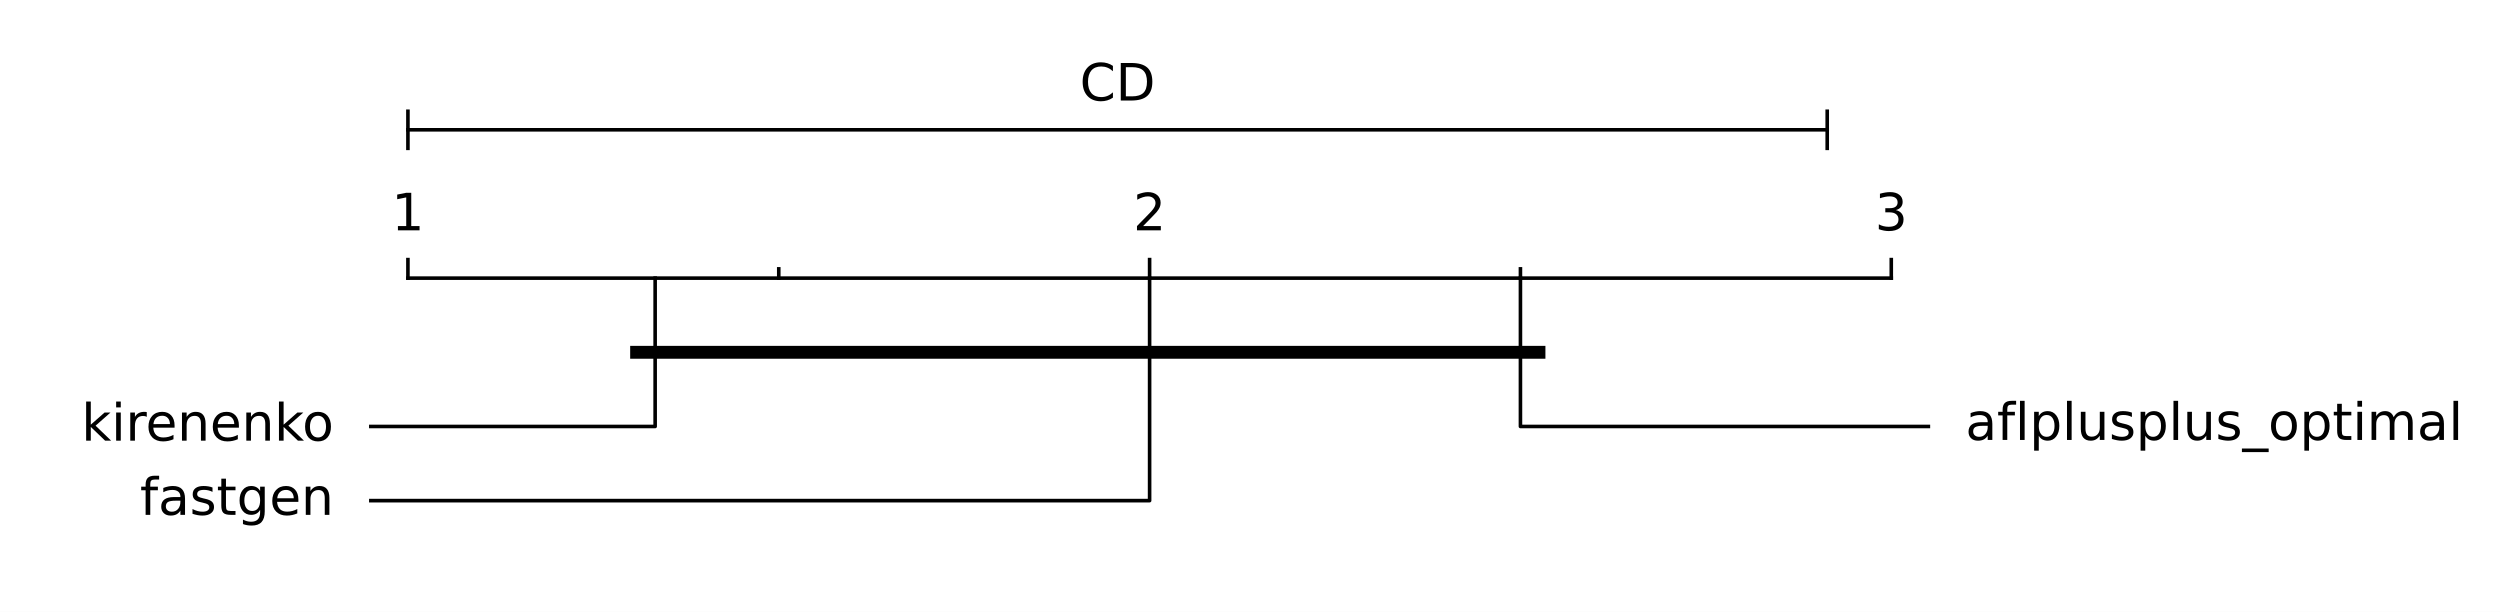
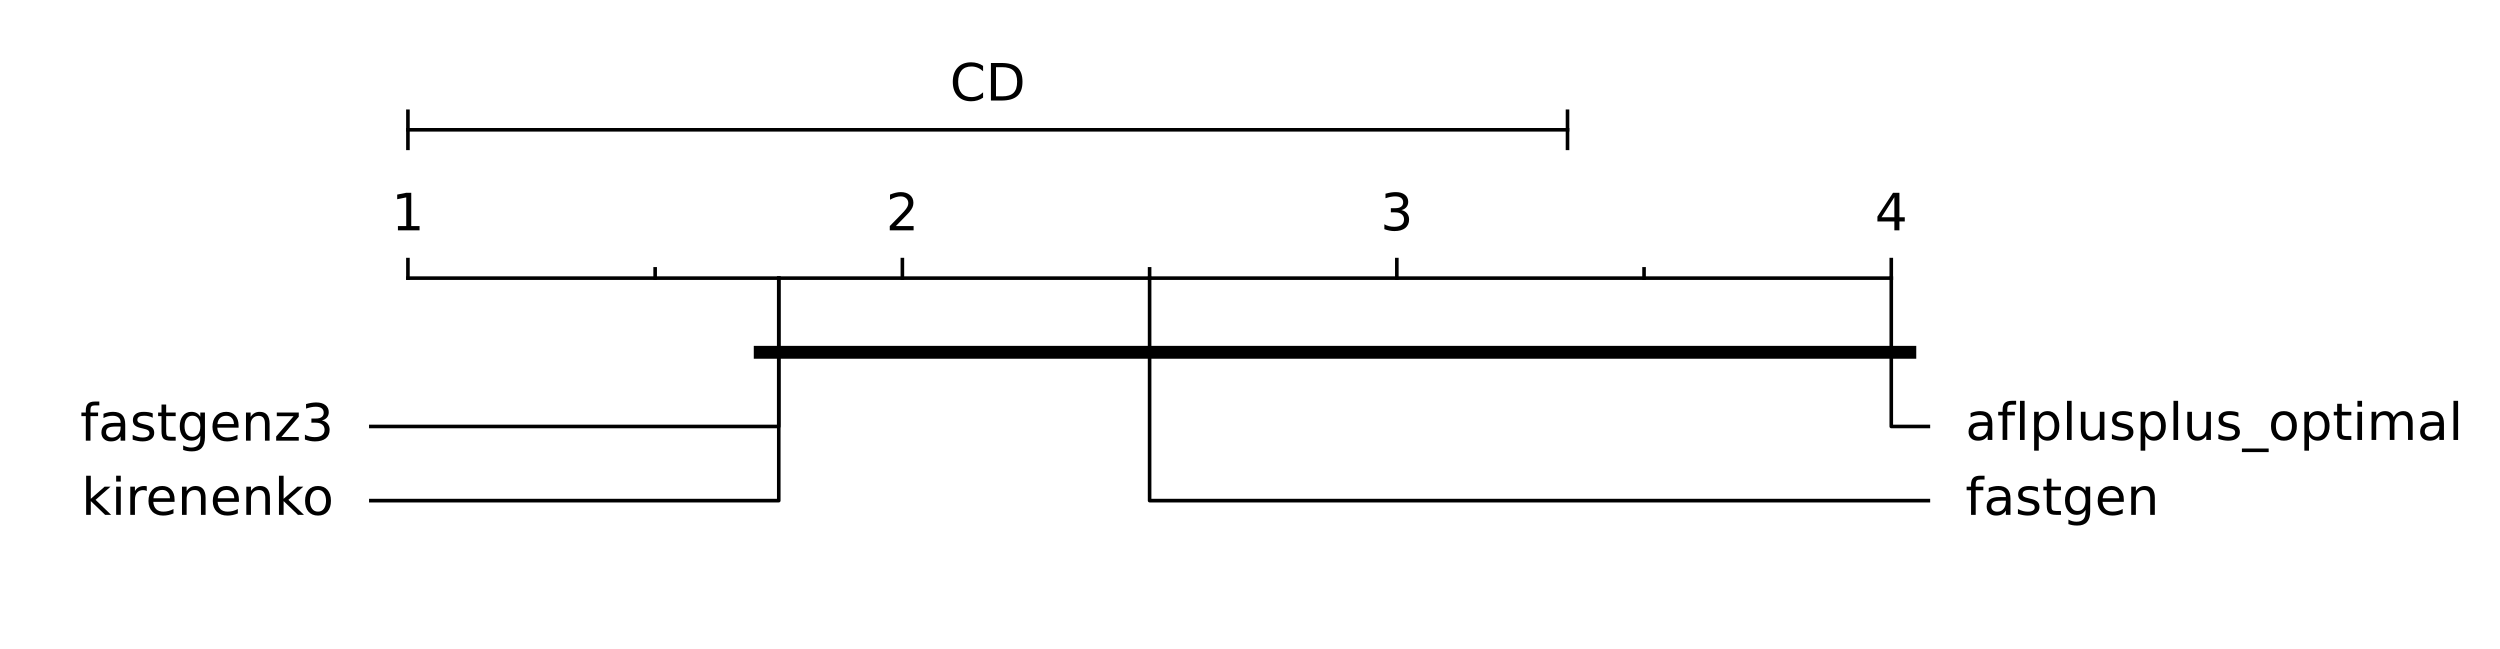
- <svg xmlns="http://www.w3.org/2000/svg" xmlns:xlink="http://www.w3.org/1999/xlink" height="118.8pt" version="1.1" viewBox="0 0 485.386 118.8" width="485.386pt">
+ <svg xmlns="http://www.w3.org/2000/svg" xmlns:xlink="http://www.w3.org/1999/xlink" height="126pt" version="1.1" viewBox="0 0 485.386 126" width="485.386pt">
  <defs>
    <style type="text/css">*{stroke-linecap:butt;stroke-linejoin:round;}</style>
  </defs>
  <g id="figure_1">
    <g id="patch_1">
-       <path d="M 0 118.8  L 485.386 118.8  L 485.386 0  L 0 0  z " style="fill:#ffffff;" />
+       <path d="M 0 126  L 485.386 126  L 485.386 0  L 0 0  z " style="fill:#ffffff;" />
    </g>
    <g id="axes_1">
      <g id="line2d_1">
-         <path clip-path="url(#p2648f467fa)" d="M 7.2 7.2  L 439.2 111.6  " style="fill:none;stroke:#ffffff;stroke-linecap:square;stroke-width:1.5;" />
+         <path clip-path="url(#p3fe819bc1b)" d="M 7.2 7.2  L 439.2 118.8  " style="fill:none;stroke:#ffffff;stroke-linecap:square;stroke-width:1.5;" />
      </g>
      <g id="line2d_2">
-         <path clip-path="url(#p2648f467fa)" d="M 79.2 54  L 367.2 54  " style="fill:none;stroke:#000000;stroke-linecap:square;stroke-width:0.7;" />
+         <path clip-path="url(#p3fe819bc1b)" d="M 79.2 54  L 367.2 54  " style="fill:none;stroke:#000000;stroke-linecap:square;stroke-width:0.7;" />
      </g>
      <g id="line2d_3">
-         <path clip-path="url(#p2648f467fa)" d="M 79.2 50.4  L 79.2 54  " style="fill:none;stroke:#000000;stroke-linecap:square;stroke-width:0.7;" />
+         <path clip-path="url(#p3fe819bc1b)" d="M 79.2 50.4  L 79.2 54  " style="fill:none;stroke:#000000;stroke-linecap:square;stroke-width:0.7;" />
      </g>
      <g id="line2d_4">
-         <path clip-path="url(#p2648f467fa)" d="M 151.2 52.2  L 151.2 54  " style="fill:none;stroke:#000000;stroke-linecap:square;stroke-width:0.7;" />
+         <path clip-path="url(#p3fe819bc1b)" d="M 127.2 52.2  L 127.2 54  " style="fill:none;stroke:#000000;stroke-linecap:square;stroke-width:0.7;" />
      </g>
      <g id="line2d_5">
-         <path clip-path="url(#p2648f467fa)" d="M 223.2 50.4  L 223.2 54  " style="fill:none;stroke:#000000;stroke-linecap:square;stroke-width:0.7;" />
+         <path clip-path="url(#p3fe819bc1b)" d="M 175.2 50.4  L 175.2 54  " style="fill:none;stroke:#000000;stroke-linecap:square;stroke-width:0.7;" />
      </g>
      <g id="line2d_6">
-         <path clip-path="url(#p2648f467fa)" d="M 295.2 52.2  L 295.2 54  " style="fill:none;stroke:#000000;stroke-linecap:square;stroke-width:0.7;" />
+         <path clip-path="url(#p3fe819bc1b)" d="M 223.2 52.2  L 223.2 54  " style="fill:none;stroke:#000000;stroke-linecap:square;stroke-width:0.7;" />
      </g>
      <g id="line2d_7">
-         <path clip-path="url(#p2648f467fa)" d="M 367.2 50.4  L 367.2 54  " style="fill:none;stroke:#000000;stroke-linecap:square;stroke-width:0.7;" />
+         <path clip-path="url(#p3fe819bc1b)" d="M 271.2 50.4  L 271.2 54  " style="fill:none;stroke:#000000;stroke-linecap:square;stroke-width:0.7;" />
      </g>
      <g id="line2d_8">
-         <path clip-path="url(#p2648f467fa)" d="M 127.2 54  L 127.2 82.8  L 72 82.8  " style="fill:none;stroke:#000000;stroke-linecap:square;stroke-width:0.7;" />
+         <path clip-path="url(#p3fe819bc1b)" d="M 319.2 52.2  L 319.2 54  " style="fill:none;stroke:#000000;stroke-linecap:square;stroke-width:0.7;" />
      </g>
      <g id="line2d_9">
-         <path clip-path="url(#p2648f467fa)" d="M 223.2 54  L 223.2 97.2  L 72 97.2  " style="fill:none;stroke:#000000;stroke-linecap:square;stroke-width:0.7;" />
+         <path clip-path="url(#p3fe819bc1b)" d="M 367.2 50.4  L 367.2 54  " style="fill:none;stroke:#000000;stroke-linecap:square;stroke-width:0.7;" />
      </g>
      <g id="line2d_10">
-         <path clip-path="url(#p2648f467fa)" d="M 295.2 54  L 295.2 82.8  L 374.4 82.8  " style="fill:none;stroke:#000000;stroke-linecap:square;stroke-width:0.7;" />
+         <path clip-path="url(#p3fe819bc1b)" d="M 151.2 54  L 151.2 82.8  L 72 82.8  " style="fill:none;stroke:#000000;stroke-linecap:square;stroke-width:0.7;" />
      </g>
      <g id="line2d_11">
-         <path clip-path="url(#p2648f467fa)" d="M 79.2 25.2  L 354.762 25.2  " style="fill:none;stroke:#000000;stroke-linecap:square;stroke-width:0.7;" />
+         <path clip-path="url(#p3fe819bc1b)" d="M 151.2 54  L 151.2 97.2  L 72 97.2  " style="fill:none;stroke:#000000;stroke-linecap:square;stroke-width:0.7;" />
      </g>
      <g id="line2d_12">
-         <path clip-path="url(#p2648f467fa)" d="M 79.2 28.8  L 79.2 21.6  " style="fill:none;stroke:#000000;stroke-linecap:square;stroke-width:0.7;" />
+         <path clip-path="url(#p3fe819bc1b)" d="M 223.2 54  L 223.2 97.2  L 374.4 97.2  " style="fill:none;stroke:#000000;stroke-linecap:square;stroke-width:0.7;" />
      </g>
      <g id="line2d_13">
-         <path clip-path="url(#p2648f467fa)" d="M 354.762 28.8  L 354.762 21.6  " style="fill:none;stroke:#000000;stroke-linecap:square;stroke-width:0.7;" />
+         <path clip-path="url(#p3fe819bc1b)" d="M 367.2 54  L 367.2 82.8  L 374.4 82.8  " style="fill:none;stroke:#000000;stroke-linecap:square;stroke-width:0.7;" />
      </g>
      <g id="line2d_14">
-         <path clip-path="url(#p2648f467fa)" d="M 123.6 68.4  L 298.8 68.4  " style="fill:none;stroke:#000000;stroke-linecap:square;stroke-width:2.5;" />
+         <path clip-path="url(#p3fe819bc1b)" d="M 79.2 25.2  L 304.339 25.2  " style="fill:none;stroke:#000000;stroke-linecap:square;stroke-width:0.7;" />
+       </g>
+       <g id="line2d_15">
+         <path clip-path="url(#p3fe819bc1b)" d="M 79.2 28.8  L 79.2 21.6  " style="fill:none;stroke:#000000;stroke-linecap:square;stroke-width:0.7;" />
+       </g>
+       <g id="line2d_16">
+         <path clip-path="url(#p3fe819bc1b)" d="M 304.339 28.8  L 304.339 21.6  " style="fill:none;stroke:#000000;stroke-linecap:square;stroke-width:0.7;" />
+       </g>
+       <g id="line2d_17">
+         <path clip-path="url(#p3fe819bc1b)" d="M 147.6 68.4  L 370.8 68.4  " style="fill:none;stroke:#000000;stroke-linecap:square;stroke-width:2.5;" />
      </g>
      <g id="text_1">
        <g transform="translate(76.01875 44.72031)scale(0.1 -0.1)">
          <defs>
            <path d="M 12.406 8.297  L 28.516 8.297  L 28.516 63.922  L 10.984 60.406  L 10.984 69.391  L 28.422 72.906  L 38.281 72.906  L 38.281 8.297  L 54.391 8.297  L 54.391 0  L 12.406 0  z " id="DejaVuSans-49" />
          </defs>
          <use xlink:href="#DejaVuSans-49" />
        </g>
      </g>
      <g id="text_2">
-         <g transform="translate(220.0188 44.72031)scale(0.1 -0.1)">
+         <g transform="translate(172.0188 44.72031)scale(0.1 -0.1)">
          <defs>
            <path d="M 19.188 8.297  L 53.609 8.297  L 53.609 0  L 7.328 0  L 7.328 8.297  Q 12.938 14.109 22.625 23.891  Q 32.328 33.688 34.812 36.531  Q 39.547 41.844 41.422 45.531  Q 43.312 49.219 43.312 52.781  Q 43.312 58.594 39.234 62.25  Q 35.156 65.922 28.609 65.922  Q 23.969 65.922 18.812 64.312  Q 13.672 62.703 7.812 59.422  L 7.812 69.391  Q 13.766 71.781 18.938 73  Q 24.125 74.219 28.422 74.219  Q 39.75 74.219 46.484 68.547  Q 53.219 62.891 53.219 53.422  Q 53.219 48.922 51.531 44.891  Q 49.859 40.875 45.406 35.406  Q 44.188 33.984 37.641 27.219  Q 31.109 20.453 19.188 8.297  z " id="DejaVuSans-50" />
          </defs>
          <use xlink:href="#DejaVuSans-50" />
        </g>
      </g>
      <g id="text_3">
-         <g transform="translate(364.0188 44.72031)scale(0.1 -0.1)">
+         <g transform="translate(268.0188 44.72031)scale(0.1 -0.1)">
          <defs>
            <path d="M 40.578 39.312  Q 47.656 37.797 51.625 33  Q 55.609 28.219 55.609 21.188  Q 55.609 10.406 48.188 4.484  Q 40.766 -1.422 27.094 -1.422  Q 22.516 -1.422 17.656 -0.516  Q 12.797 0.391 7.625 2.203  L 7.625 11.719  Q 11.719 9.328 16.594 8.109  Q 21.484 6.891 26.812 6.891  Q 36.078 6.891 40.938 10.547  Q 45.797 14.203 45.797 21.188  Q 45.797 27.641 41.281 31.266  Q 36.766 34.906 28.719 34.906  L 20.219 34.906  L 20.219 43.016  L 29.109 43.016  Q 36.375 43.016 40.234 45.922  Q 44.094 48.828 44.094 54.297  Q 44.094 59.906 40.109 62.906  Q 36.141 65.922 28.719 65.922  Q 24.656 65.922 20.016 65.031  Q 15.375 64.156 9.812 62.312  L 9.812 71.094  Q 15.438 72.656 20.344 73.438  Q 25.25 74.219 29.594 74.219  Q 40.828 74.219 47.359 69.109  Q 53.906 64.016 53.906 55.328  Q 53.906 49.266 50.438 45.094  Q 46.969 40.922 40.578 39.312  z " id="DejaVuSans-51" />
          </defs>
          <use xlink:href="#DejaVuSans-51" />
        </g>
      </g>
      <g id="text_4">
-         <g transform="translate(15.81719 85.55938)scale(0.1 -0.1)">
+         <g transform="translate(364.0188 44.72031)scale(0.1 -0.1)">
+           <defs>
+             <path d="M 37.797 64.312  L 12.891 25.391  L 37.797 25.391  z M 35.203 72.906  L 47.609 72.906  L 47.609 25.391  L 58.016 25.391  L 58.016 17.188  L 47.609 17.188  L 47.609 0  L 37.797 0  L 37.797 17.188  L 4.891 17.188  L 4.891 26.703  z " id="DejaVuSans-52" />
+           </defs>
+           <use xlink:href="#DejaVuSans-52" />
+         </g>
+       </g>
+       <g id="text_5">
+         <g transform="translate(15.57188 85.55938)scale(0.1 -0.1)">
+           <defs>
+             <path d="M 37.109 75.984  L 37.109 68.5  L 28.516 68.5  Q 23.688 68.5 21.797 66.547  Q 19.922 64.594 19.922 59.516  L 19.922 54.688  L 34.719 54.688  L 34.719 47.703  L 19.922 47.703  L 19.922 0  L 10.891 0  L 10.891 47.703  L 2.297 47.703  L 2.297 54.688  L 10.891 54.688  L 10.891 58.5  Q 10.891 67.625 15.141 71.797  Q 19.391 75.984 28.609 75.984  z " id="DejaVuSans-102" />
+             <path d="M 34.281 27.484  Q 23.391 27.484 19.188 25  Q 14.984 22.516 14.984 16.5  Q 14.984 11.719 18.141 8.906  Q 21.297 6.109 26.703 6.109  Q 34.188 6.109 38.703 11.406  Q 43.219 16.703 43.219 25.484  L 43.219 27.484  z M 52.203 31.203  L 52.203 0  L 43.219 0  L 43.219 8.297  Q 40.141 3.328 35.547 0.953  Q 30.953 -1.422 24.312 -1.422  Q 15.922 -1.422 10.953 3.297  Q 6 8.016 6 15.922  Q 6 25.141 12.172 29.828  Q 18.359 34.516 30.609 34.516  L 43.219 34.516  L 43.219 35.406  Q 43.219 41.609 39.141 45  Q 35.062 48.391 27.688 48.391  Q 23 48.391 18.547 47.266  Q 14.109 46.141 10.016 43.891  L 10.016 52.203  Q 14.938 54.109 19.578 55.047  Q 24.219 56 28.609 56  Q 40.484 56 46.344 49.844  Q 52.203 43.703 52.203 31.203  z " id="DejaVuSans-97" />
+             <path d="M 44.281 53.078  L 44.281 44.578  Q 40.484 46.531 36.375 47.5  Q 32.281 48.484 27.875 48.484  Q 21.188 48.484 17.844 46.438  Q 14.5 44.391 14.5 40.281  Q 14.5 37.156 16.891 35.375  Q 19.281 33.594 26.516 31.984  L 29.594 31.297  Q 39.156 29.25 43.188 25.516  Q 47.219 21.781 47.219 15.094  Q 47.219 7.469 41.188 3.016  Q 35.156 -1.422 24.609 -1.422  Q 20.219 -1.422 15.453 -0.562  Q 10.688 0.297 5.422 2  L 5.422 11.281  Q 10.406 8.688 15.234 7.391  Q 20.062 6.109 24.812 6.109  Q 31.156 6.109 34.562 8.281  Q 37.984 10.453 37.984 14.406  Q 37.984 18.062 35.516 20.016  Q 33.062 21.969 24.703 23.781  L 21.578 24.516  Q 13.234 26.266 9.516 29.906  Q 5.812 33.547 5.812 39.891  Q 5.812 47.609 11.281 51.797  Q 16.75 56 26.812 56  Q 31.781 56 36.172 55.266  Q 40.578 54.547 44.281 53.078  z " id="DejaVuSans-115" />
+             <path d="M 18.312 70.219  L 18.312 54.688  L 36.812 54.688  L 36.812 47.703  L 18.312 47.703  L 18.312 18.016  Q 18.312 11.328 20.141 9.422  Q 21.969 7.516 27.594 7.516  L 36.812 7.516  L 36.812 0  L 27.594 0  Q 17.188 0 13.234 3.875  Q 9.281 7.766 9.281 18.016  L 9.281 47.703  L 2.688 47.703  L 2.688 54.688  L 9.281 54.688  L 9.281 70.219  z " id="DejaVuSans-116" />
+             <path d="M 45.406 27.984  Q 45.406 37.75 41.375 43.109  Q 37.359 48.484 30.078 48.484  Q 22.859 48.484 18.828 43.109  Q 14.797 37.75 14.797 27.984  Q 14.797 18.266 18.828 12.891  Q 22.859 7.516 30.078 7.516  Q 37.359 7.516 41.375 12.891  Q 45.406 18.266 45.406 27.984  z M 54.391 6.781  Q 54.391 -7.172 48.188 -13.984  Q 42 -20.797 29.203 -20.797  Q 24.469 -20.797 20.266 -20.094  Q 16.062 -19.391 12.109 -17.922  L 12.109 -9.188  Q 16.062 -11.328 19.922 -12.344  Q 23.781 -13.375 27.781 -13.375  Q 36.625 -13.375 41.016 -8.766  Q 45.406 -4.156 45.406 5.172  L 45.406 9.625  Q 42.625 4.781 38.281 2.391  Q 33.938 0 27.875 0  Q 17.828 0 11.672 7.656  Q 5.516 15.328 5.516 27.984  Q 5.516 40.672 11.672 48.328  Q 17.828 56 27.875 56  Q 33.938 56 38.281 53.609  Q 42.625 51.219 45.406 46.391  L 45.406 54.688  L 54.391 54.688  z " id="DejaVuSans-103" />
+             <path d="M 56.203 29.594  L 56.203 25.203  L 14.891 25.203  Q 15.484 15.922 20.484 11.062  Q 25.484 6.203 34.422 6.203  Q 39.594 6.203 44.453 7.469  Q 49.312 8.734 54.109 11.281  L 54.109 2.781  Q 49.266 0.734 44.188 -0.344  Q 39.109 -1.422 33.891 -1.422  Q 20.797 -1.422 13.156 6.188  Q 5.516 13.812 5.516 26.812  Q 5.516 40.234 12.766 48.109  Q 20.016 56 32.328 56  Q 43.359 56 49.781 48.891  Q 56.203 41.797 56.203 29.594  z M 47.219 32.234  Q 47.125 39.594 43.094 43.984  Q 39.062 48.391 32.422 48.391  Q 24.906 48.391 20.391 44.141  Q 15.875 39.891 15.188 32.172  z " id="DejaVuSans-101" />
+             <path d="M 54.891 33.016  L 54.891 0  L 45.906 0  L 45.906 32.719  Q 45.906 40.484 42.875 44.328  Q 39.844 48.188 33.797 48.188  Q 26.516 48.188 22.312 43.547  Q 18.109 38.922 18.109 30.906  L 18.109 0  L 9.078 0  L 9.078 54.688  L 18.109 54.688  L 18.109 46.188  Q 21.344 51.125 25.703 53.562  Q 30.078 56 35.797 56  Q 45.219 56 50.047 50.172  Q 54.891 44.344 54.891 33.016  z " id="DejaVuSans-110" />
+             <path d="M 5.516 54.688  L 48.188 54.688  L 48.188 46.484  L 14.406 7.172  L 48.188 7.172  L 48.188 0  L 4.297 0  L 4.297 8.203  L 38.094 47.516  L 5.516 47.516  z " id="DejaVuSans-122" />
+           </defs>
+           <use xlink:href="#DejaVuSans-102" />
+           <use x="35.205" xlink:href="#DejaVuSans-97" />
+           <use x="96.484" xlink:href="#DejaVuSans-115" />
+           <use x="148.584" xlink:href="#DejaVuSans-116" />
+           <use x="187.793" xlink:href="#DejaVuSans-103" />
+           <use x="251.27" xlink:href="#DejaVuSans-101" />
+           <use x="312.793" xlink:href="#DejaVuSans-110" />
+           <use x="376.172" xlink:href="#DejaVuSans-122" />
+           <use x="428.662" xlink:href="#DejaVuSans-51" />
+         </g>
+       </g>
+       <g id="text_6">
+         <g transform="translate(15.81719 99.95937)scale(0.1 -0.1)">
          <defs>
            <path d="M 9.078 75.984  L 18.109 75.984  L 18.109 31.109  L 44.922 54.688  L 56.391 54.688  L 27.391 29.109  L 57.625 0  L 45.906 0  L 18.109 26.703  L 18.109 0  L 9.078 0  z " id="DejaVuSans-107" />
            <path d="M 9.422 54.688  L 18.406 54.688  L 18.406 0  L 9.422 0  z M 9.422 75.984  L 18.406 75.984  L 18.406 64.594  L 9.422 64.594  z " id="DejaVuSans-105" />
            <path d="M 41.109 46.297  Q 39.594 47.172 37.812 47.578  Q 36.031 48 33.891 48  Q 26.266 48 22.188 43.047  Q 18.109 38.094 18.109 28.812  L 18.109 0  L 9.078 0  L 9.078 54.688  L 18.109 54.688  L 18.109 46.188  Q 20.953 51.172 25.484 53.578  Q 30.031 56 36.531 56  Q 37.453 56 38.578 55.875  Q 39.703 55.766 41.062 55.516  z " id="DejaVuSans-114" />
-             <path d="M 56.203 29.594  L 56.203 25.203  L 14.891 25.203  Q 15.484 15.922 20.484 11.062  Q 25.484 6.203 34.422 6.203  Q 39.594 6.203 44.453 7.469  Q 49.312 8.734 54.109 11.281  L 54.109 2.781  Q 49.266 0.734 44.188 -0.344  Q 39.109 -1.422 33.891 -1.422  Q 20.797 -1.422 13.156 6.188  Q 5.516 13.812 5.516 26.812  Q 5.516 40.234 12.766 48.109  Q 20.016 56 32.328 56  Q 43.359 56 49.781 48.891  Q 56.203 41.797 56.203 29.594  z M 47.219 32.234  Q 47.125 39.594 43.094 43.984  Q 39.062 48.391 32.422 48.391  Q 24.906 48.391 20.391 44.141  Q 15.875 39.891 15.188 32.172  z " id="DejaVuSans-101" />
-             <path d="M 54.891 33.016  L 54.891 0  L 45.906 0  L 45.906 32.719  Q 45.906 40.484 42.875 44.328  Q 39.844 48.188 33.797 48.188  Q 26.516 48.188 22.312 43.547  Q 18.109 38.922 18.109 30.906  L 18.109 0  L 9.078 0  L 9.078 54.688  L 18.109 54.688  L 18.109 46.188  Q 21.344 51.125 25.703 53.562  Q 30.078 56 35.797 56  Q 45.219 56 50.047 50.172  Q 54.891 44.344 54.891 33.016  z " id="DejaVuSans-110" />
            <path d="M 30.609 48.391  Q 23.391 48.391 19.188 42.75  Q 14.984 37.109 14.984 27.297  Q 14.984 17.484 19.156 11.844  Q 23.344 6.203 30.609 6.203  Q 37.797 6.203 41.984 11.859  Q 46.188 17.531 46.188 27.297  Q 46.188 37.016 41.984 42.703  Q 37.797 48.391 30.609 48.391  z M 30.609 56  Q 42.328 56 49.016 48.375  Q 55.719 40.766 55.719 27.297  Q 55.719 13.875 49.016 6.219  Q 42.328 -1.422 30.609 -1.422  Q 18.844 -1.422 12.172 6.219  Q 5.516 13.875 5.516 27.297  Q 5.516 40.766 12.172 48.375  Q 18.844 56 30.609 56  z " id="DejaVuSans-111" />
          </defs>
          <use xlink:href="#DejaVuSans-107" />
          <use x="57.91" xlink:href="#DejaVuSans-105" />
          <use x="85.693" xlink:href="#DejaVuSans-114" />
          <use x="124.557" xlink:href="#DejaVuSans-101" />
          <use x="186.08" xlink:href="#DejaVuSans-110" />
          <use x="249.459" xlink:href="#DejaVuSans-101" />
          <use x="310.982" xlink:href="#DejaVuSans-110" />
          <use x="374.361" xlink:href="#DejaVuSans-107" />
          <use x="428.646" xlink:href="#DejaVuSans-111" />
        </g>
      </g>
-       <g id="text_5">
-         <g transform="translate(27.18281 99.95937)scale(0.1 -0.1)">
-           <defs>
-             <path d="M 37.109 75.984  L 37.109 68.5  L 28.516 68.5  Q 23.688 68.5 21.797 66.547  Q 19.922 64.594 19.922 59.516  L 19.922 54.688  L 34.719 54.688  L 34.719 47.703  L 19.922 47.703  L 19.922 0  L 10.891 0  L 10.891 47.703  L 2.297 47.703  L 2.297 54.688  L 10.891 54.688  L 10.891 58.5  Q 10.891 67.625 15.141 71.797  Q 19.391 75.984 28.609 75.984  z " id="DejaVuSans-102" />
-             <path d="M 34.281 27.484  Q 23.391 27.484 19.188 25  Q 14.984 22.516 14.984 16.5  Q 14.984 11.719 18.141 8.906  Q 21.297 6.109 26.703 6.109  Q 34.188 6.109 38.703 11.406  Q 43.219 16.703 43.219 25.484  L 43.219 27.484  z M 52.203 31.203  L 52.203 0  L 43.219 0  L 43.219 8.297  Q 40.141 3.328 35.547 0.953  Q 30.953 -1.422 24.312 -1.422  Q 15.922 -1.422 10.953 3.297  Q 6 8.016 6 15.922  Q 6 25.141 12.172 29.828  Q 18.359 34.516 30.609 34.516  L 43.219 34.516  L 43.219 35.406  Q 43.219 41.609 39.141 45  Q 35.062 48.391 27.688 48.391  Q 23 48.391 18.547 47.266  Q 14.109 46.141 10.016 43.891  L 10.016 52.203  Q 14.938 54.109 19.578 55.047  Q 24.219 56 28.609 56  Q 40.484 56 46.344 49.844  Q 52.203 43.703 52.203 31.203  z " id="DejaVuSans-97" />
-             <path d="M 44.281 53.078  L 44.281 44.578  Q 40.484 46.531 36.375 47.5  Q 32.281 48.484 27.875 48.484  Q 21.188 48.484 17.844 46.438  Q 14.5 44.391 14.5 40.281  Q 14.5 37.156 16.891 35.375  Q 19.281 33.594 26.516 31.984  L 29.594 31.297  Q 39.156 29.25 43.188 25.516  Q 47.219 21.781 47.219 15.094  Q 47.219 7.469 41.188 3.016  Q 35.156 -1.422 24.609 -1.422  Q 20.219 -1.422 15.453 -0.562  Q 10.688 0.297 5.422 2  L 5.422 11.281  Q 10.406 8.688 15.234 7.391  Q 20.062 6.109 24.812 6.109  Q 31.156 6.109 34.562 8.281  Q 37.984 10.453 37.984 14.406  Q 37.984 18.062 35.516 20.016  Q 33.062 21.969 24.703 23.781  L 21.578 24.516  Q 13.234 26.266 9.516 29.906  Q 5.812 33.547 5.812 39.891  Q 5.812 47.609 11.281 51.797  Q 16.75 56 26.812 56  Q 31.781 56 36.172 55.266  Q 40.578 54.547 44.281 53.078  z " id="DejaVuSans-115" />
-             <path d="M 18.312 70.219  L 18.312 54.688  L 36.812 54.688  L 36.812 47.703  L 18.312 47.703  L 18.312 18.016  Q 18.312 11.328 20.141 9.422  Q 21.969 7.516 27.594 7.516  L 36.812 7.516  L 36.812 0  L 27.594 0  Q 17.188 0 13.234 3.875  Q 9.281 7.766 9.281 18.016  L 9.281 47.703  L 2.688 47.703  L 2.688 54.688  L 9.281 54.688  L 9.281 70.219  z " id="DejaVuSans-116" />
-             <path d="M 45.406 27.984  Q 45.406 37.75 41.375 43.109  Q 37.359 48.484 30.078 48.484  Q 22.859 48.484 18.828 43.109  Q 14.797 37.75 14.797 27.984  Q 14.797 18.266 18.828 12.891  Q 22.859 7.516 30.078 7.516  Q 37.359 7.516 41.375 12.891  Q 45.406 18.266 45.406 27.984  z M 54.391 6.781  Q 54.391 -7.172 48.188 -13.984  Q 42 -20.797 29.203 -20.797  Q 24.469 -20.797 20.266 -20.094  Q 16.062 -19.391 12.109 -17.922  L 12.109 -9.188  Q 16.062 -11.328 19.922 -12.344  Q 23.781 -13.375 27.781 -13.375  Q 36.625 -13.375 41.016 -8.766  Q 45.406 -4.156 45.406 5.172  L 45.406 9.625  Q 42.625 4.781 38.281 2.391  Q 33.938 0 27.875 0  Q 17.828 0 11.672 7.656  Q 5.516 15.328 5.516 27.984  Q 5.516 40.672 11.672 48.328  Q 17.828 56 27.875 56  Q 33.938 56 38.281 53.609  Q 42.625 51.219 45.406 46.391  L 45.406 54.688  L 54.391 54.688  z " id="DejaVuSans-103" />
-           </defs>
+       <g id="text_7">
+         <g transform="translate(381.6 99.95937)scale(0.1 -0.1)">
          <use xlink:href="#DejaVuSans-102" />
          <use x="35.205" xlink:href="#DejaVuSans-97" />
          <use x="96.484" xlink:href="#DejaVuSans-115" />
          <use x="148.584" xlink:href="#DejaVuSans-116" />
          <use x="187.793" xlink:href="#DejaVuSans-103" />
          <use x="251.27" xlink:href="#DejaVuSans-101" />
          <use x="312.793" xlink:href="#DejaVuSans-110" />
        </g>
      </g>
-       <g id="text_6">
+       <g id="text_8">
        <g transform="translate(381.6 85.42031)scale(0.1 -0.1)">
          <defs>
            <path d="M 9.422 75.984  L 18.406 75.984  L 18.406 0  L 9.422 0  z " id="DejaVuSans-108" />
            <path d="M 18.109 8.203  L 18.109 -20.797  L 9.078 -20.797  L 9.078 54.688  L 18.109 54.688  L 18.109 46.391  Q 20.953 51.266 25.266 53.625  Q 29.594 56 35.594 56  Q 45.562 56 51.781 48.094  Q 58.016 40.188 58.016 27.297  Q 58.016 14.406 51.781 6.484  Q 45.562 -1.422 35.594 -1.422  Q 29.594 -1.422 25.266 0.953  Q 20.953 3.328 18.109 8.203  z M 48.688 27.297  Q 48.688 37.203 44.609 42.844  Q 40.531 48.484 33.406 48.484  Q 26.266 48.484 22.188 42.844  Q 18.109 37.203 18.109 27.297  Q 18.109 17.391 22.188 11.75  Q 26.266 6.109 33.406 6.109  Q 40.531 6.109 44.609 11.75  Q 48.688 17.391 48.688 27.297  z " id="DejaVuSans-112" />
            <path d="M 8.5 21.578  L 8.5 54.688  L 17.484 54.688  L 17.484 21.922  Q 17.484 14.156 20.5 10.266  Q 23.531 6.391 29.594 6.391  Q 36.859 6.391 41.078 11.031  Q 45.312 15.672 45.312 23.688  L 45.312 54.688  L 54.297 54.688  L 54.297 0  L 45.312 0  L 45.312 8.406  Q 42.047 3.422 37.719 1  Q 33.406 -1.422 27.688 -1.422  Q 18.266 -1.422 13.375 4.438  Q 8.5 10.297 8.5 21.578  z M 31.109 56  z " id="DejaVuSans-117" />
            <path d="M 50.984 -16.609  L 50.984 -23.578  L -0.984 -23.578  L -0.984 -16.609  z " id="DejaVuSans-95" />
            <path d="M 52 44.188  Q 55.375 50.25 60.062 53.125  Q 64.75 56 71.094 56  Q 79.641 56 84.281 50.016  Q 88.922 44.047 88.922 33.016  L 88.922 0  L 79.891 0  L 79.891 32.719  Q 79.891 40.578 77.094 44.375  Q 74.312 48.188 68.609 48.188  Q 61.625 48.188 57.562 43.547  Q 53.516 38.922 53.516 30.906  L 53.516 0  L 44.484 0  L 44.484 32.719  Q 44.484 40.625 41.703 44.406  Q 38.922 48.188 33.109 48.188  Q 26.219 48.188 22.156 43.531  Q 18.109 38.875 18.109 30.906  L 18.109 0  L 9.078 0  L 9.078 54.688  L 18.109 54.688  L 18.109 46.188  Q 21.188 51.219 25.484 53.609  Q 29.781 56 35.688 56  Q 41.656 56 45.828 52.969  Q 50 49.953 52 44.188  z " id="DejaVuSans-109" />
          </defs>
          <use xlink:href="#DejaVuSans-97" />
          <use x="61.279" xlink:href="#DejaVuSans-102" />
          <use x="96.484" xlink:href="#DejaVuSans-108" />
          <use x="124.268" xlink:href="#DejaVuSans-112" />
          <use x="187.744" xlink:href="#DejaVuSans-108" />
          <use x="215.527" xlink:href="#DejaVuSans-117" />
          <use x="278.906" xlink:href="#DejaVuSans-115" />
          <use x="331.006" xlink:href="#DejaVuSans-112" />
          <use x="394.482" xlink:href="#DejaVuSans-108" />
          <use x="422.266" xlink:href="#DejaVuSans-117" />
          <use x="485.645" xlink:href="#DejaVuSans-115" />
          <use x="537.744" xlink:href="#DejaVuSans-95" />
          <use x="587.744" xlink:href="#DejaVuSans-111" />
          <use x="648.926" xlink:href="#DejaVuSans-112" />
          <use x="712.402" xlink:href="#DejaVuSans-116" />
          <use x="751.611" xlink:href="#DejaVuSans-105" />
          <use x="779.395" xlink:href="#DejaVuSans-109" />
          <use x="876.807" xlink:href="#DejaVuSans-97" />
          <use x="938.086" xlink:href="#DejaVuSans-108" />
        </g>
      </g>
-       <g id="text_7">
-         <g transform="translate(209.6395 19.52031)scale(0.1 -0.1)">
+       <g id="text_9">
+         <g transform="translate(184.4279 19.52031)scale(0.1 -0.1)">
          <defs>
            <path d="M 64.406 67.281  L 64.406 56.891  Q 59.422 61.531 53.781 63.812  Q 48.141 66.109 41.797 66.109  Q 29.297 66.109 22.656 58.469  Q 16.016 50.828 16.016 36.375  Q 16.016 21.969 22.656 14.328  Q 29.297 6.688 41.797 6.688  Q 48.141 6.688 53.781 8.984  Q 59.422 11.281 64.406 15.922  L 64.406 5.609  Q 59.234 2.094 53.438 0.328  Q 47.656 -1.422 41.219 -1.422  Q 24.656 -1.422 15.125 8.703  Q 5.609 18.844 5.609 36.375  Q 5.609 53.953 15.125 64.078  Q 24.656 74.219 41.219 74.219  Q 47.75 74.219 53.531 72.484  Q 59.328 70.75 64.406 67.281  z " id="DejaVuSans-67" />
            <path d="M 19.672 64.797  L 19.672 8.109  L 31.594 8.109  Q 46.688 8.109 53.688 14.938  Q 60.688 21.781 60.688 36.531  Q 60.688 51.172 53.688 57.984  Q 46.688 64.797 31.594 64.797  z M 9.812 72.906  L 30.078 72.906  Q 51.266 72.906 61.172 64.094  Q 71.094 55.281 71.094 36.531  Q 71.094 17.672 61.125 8.828  Q 51.172 0 30.078 0  L 9.812 0  z " id="DejaVuSans-68" />
          </defs>
          <use xlink:href="#DejaVuSans-67" />
          <use x="69.824" xlink:href="#DejaVuSans-68" />
        </g>
      </g>
    </g>
  </g>
  <defs>
-     <clipPath id="p2648f467fa">
-       <rect height="104.4" width="432" x="7.2" y="7.2" />
+     <clipPath id="p3fe819bc1b">
+       <rect height="111.6" width="432" x="7.2" y="7.2" />
    </clipPath>
  </defs>
</svg>
